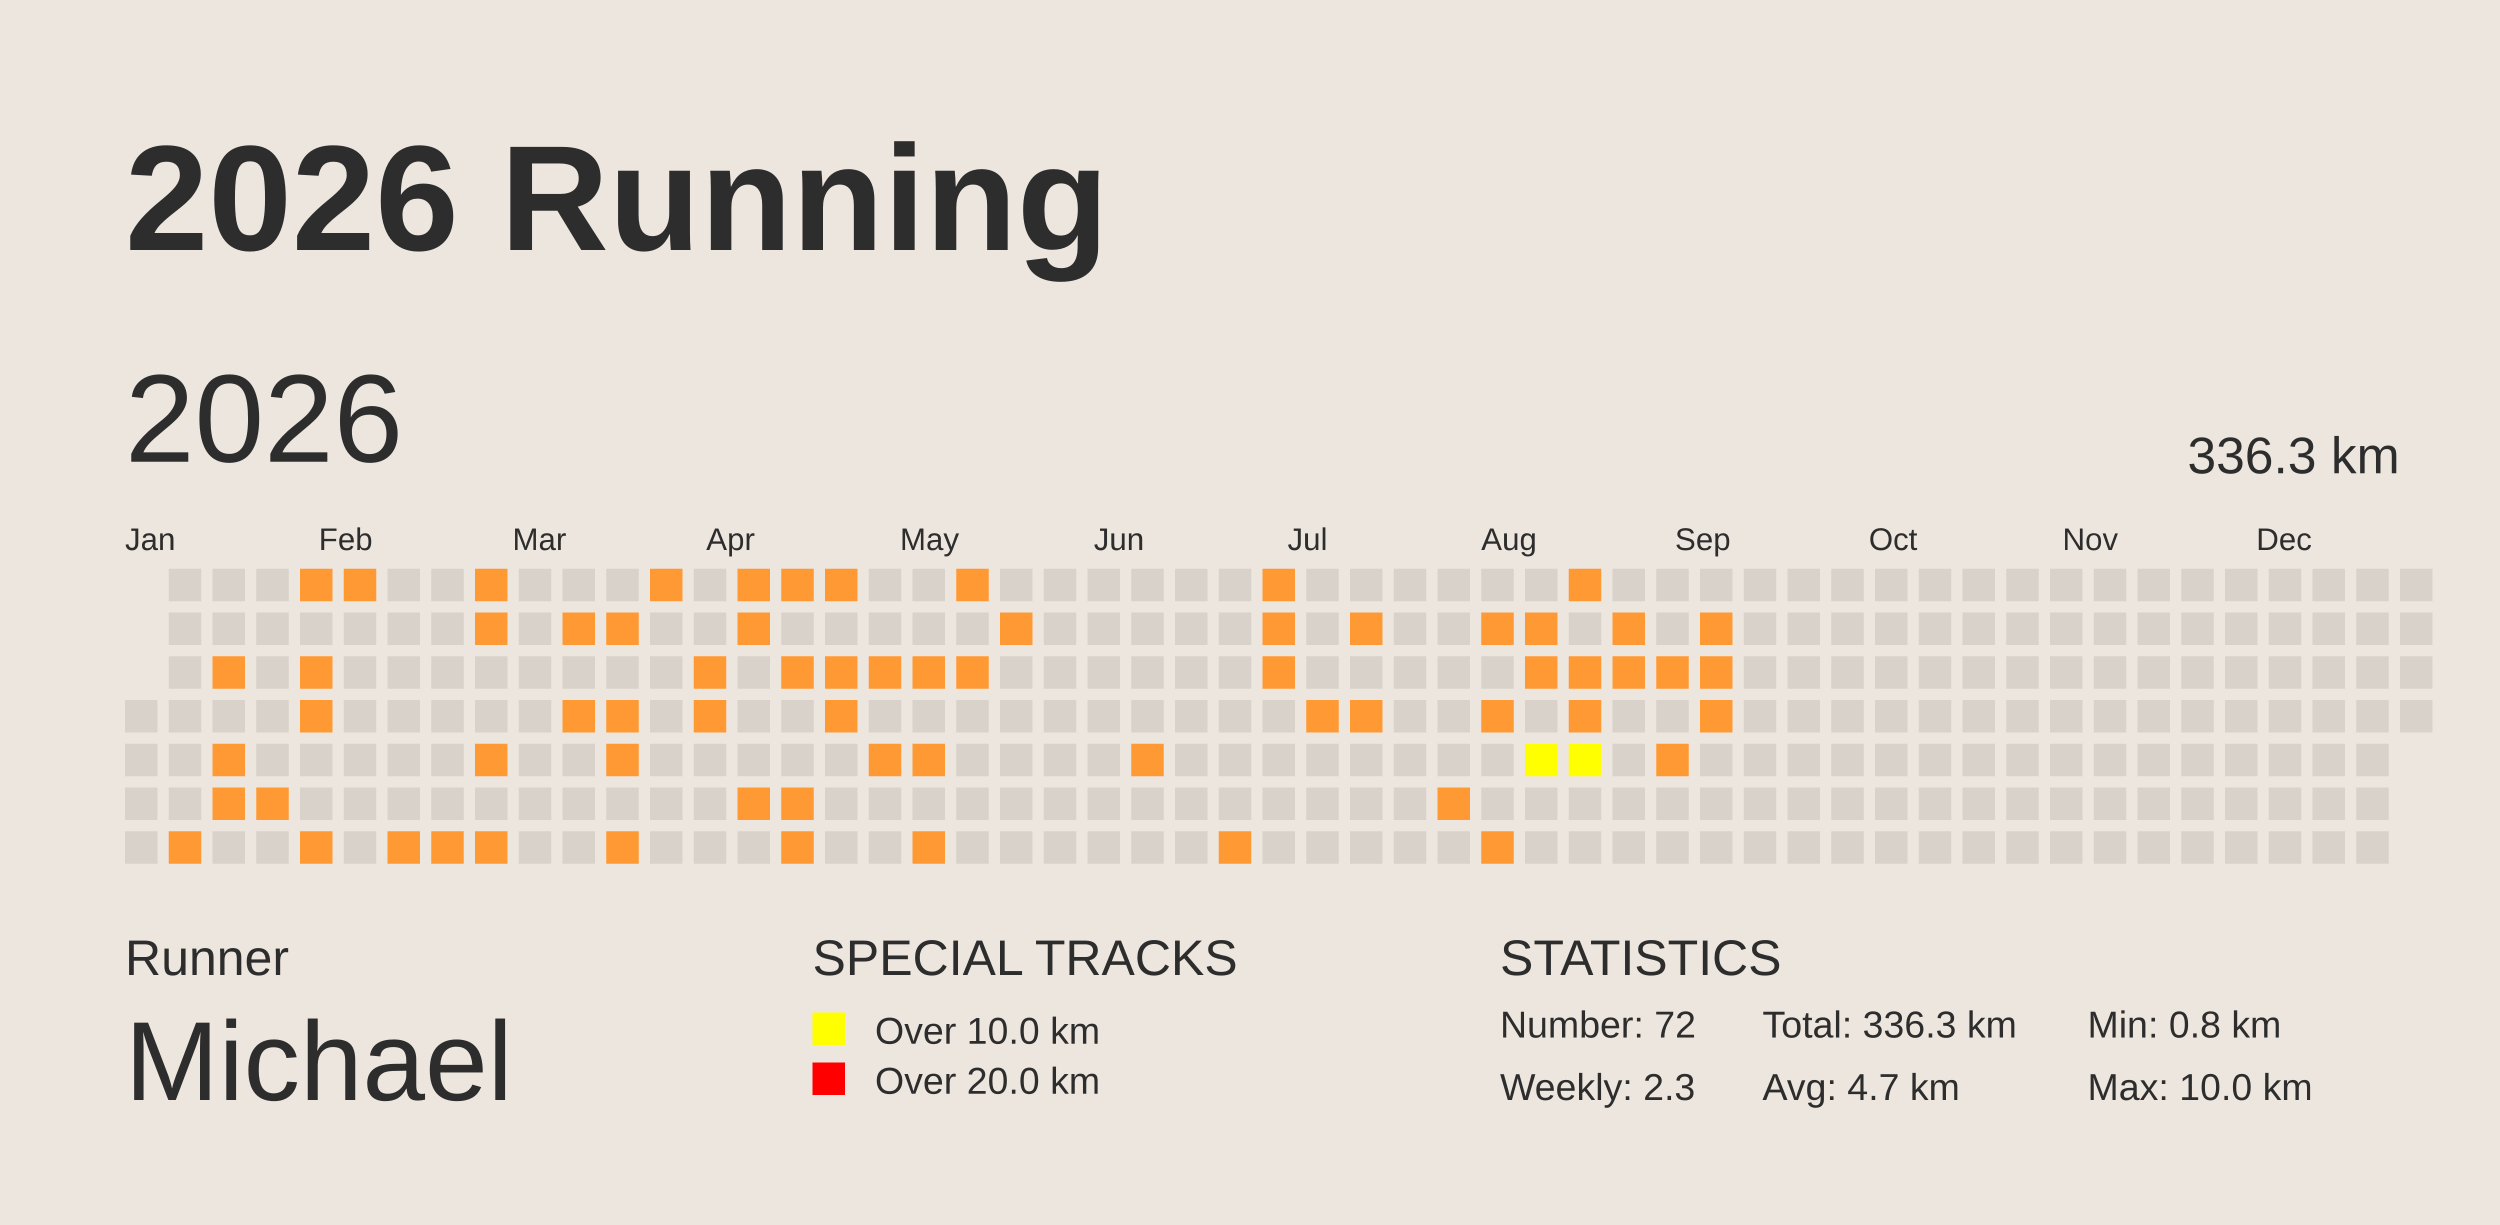
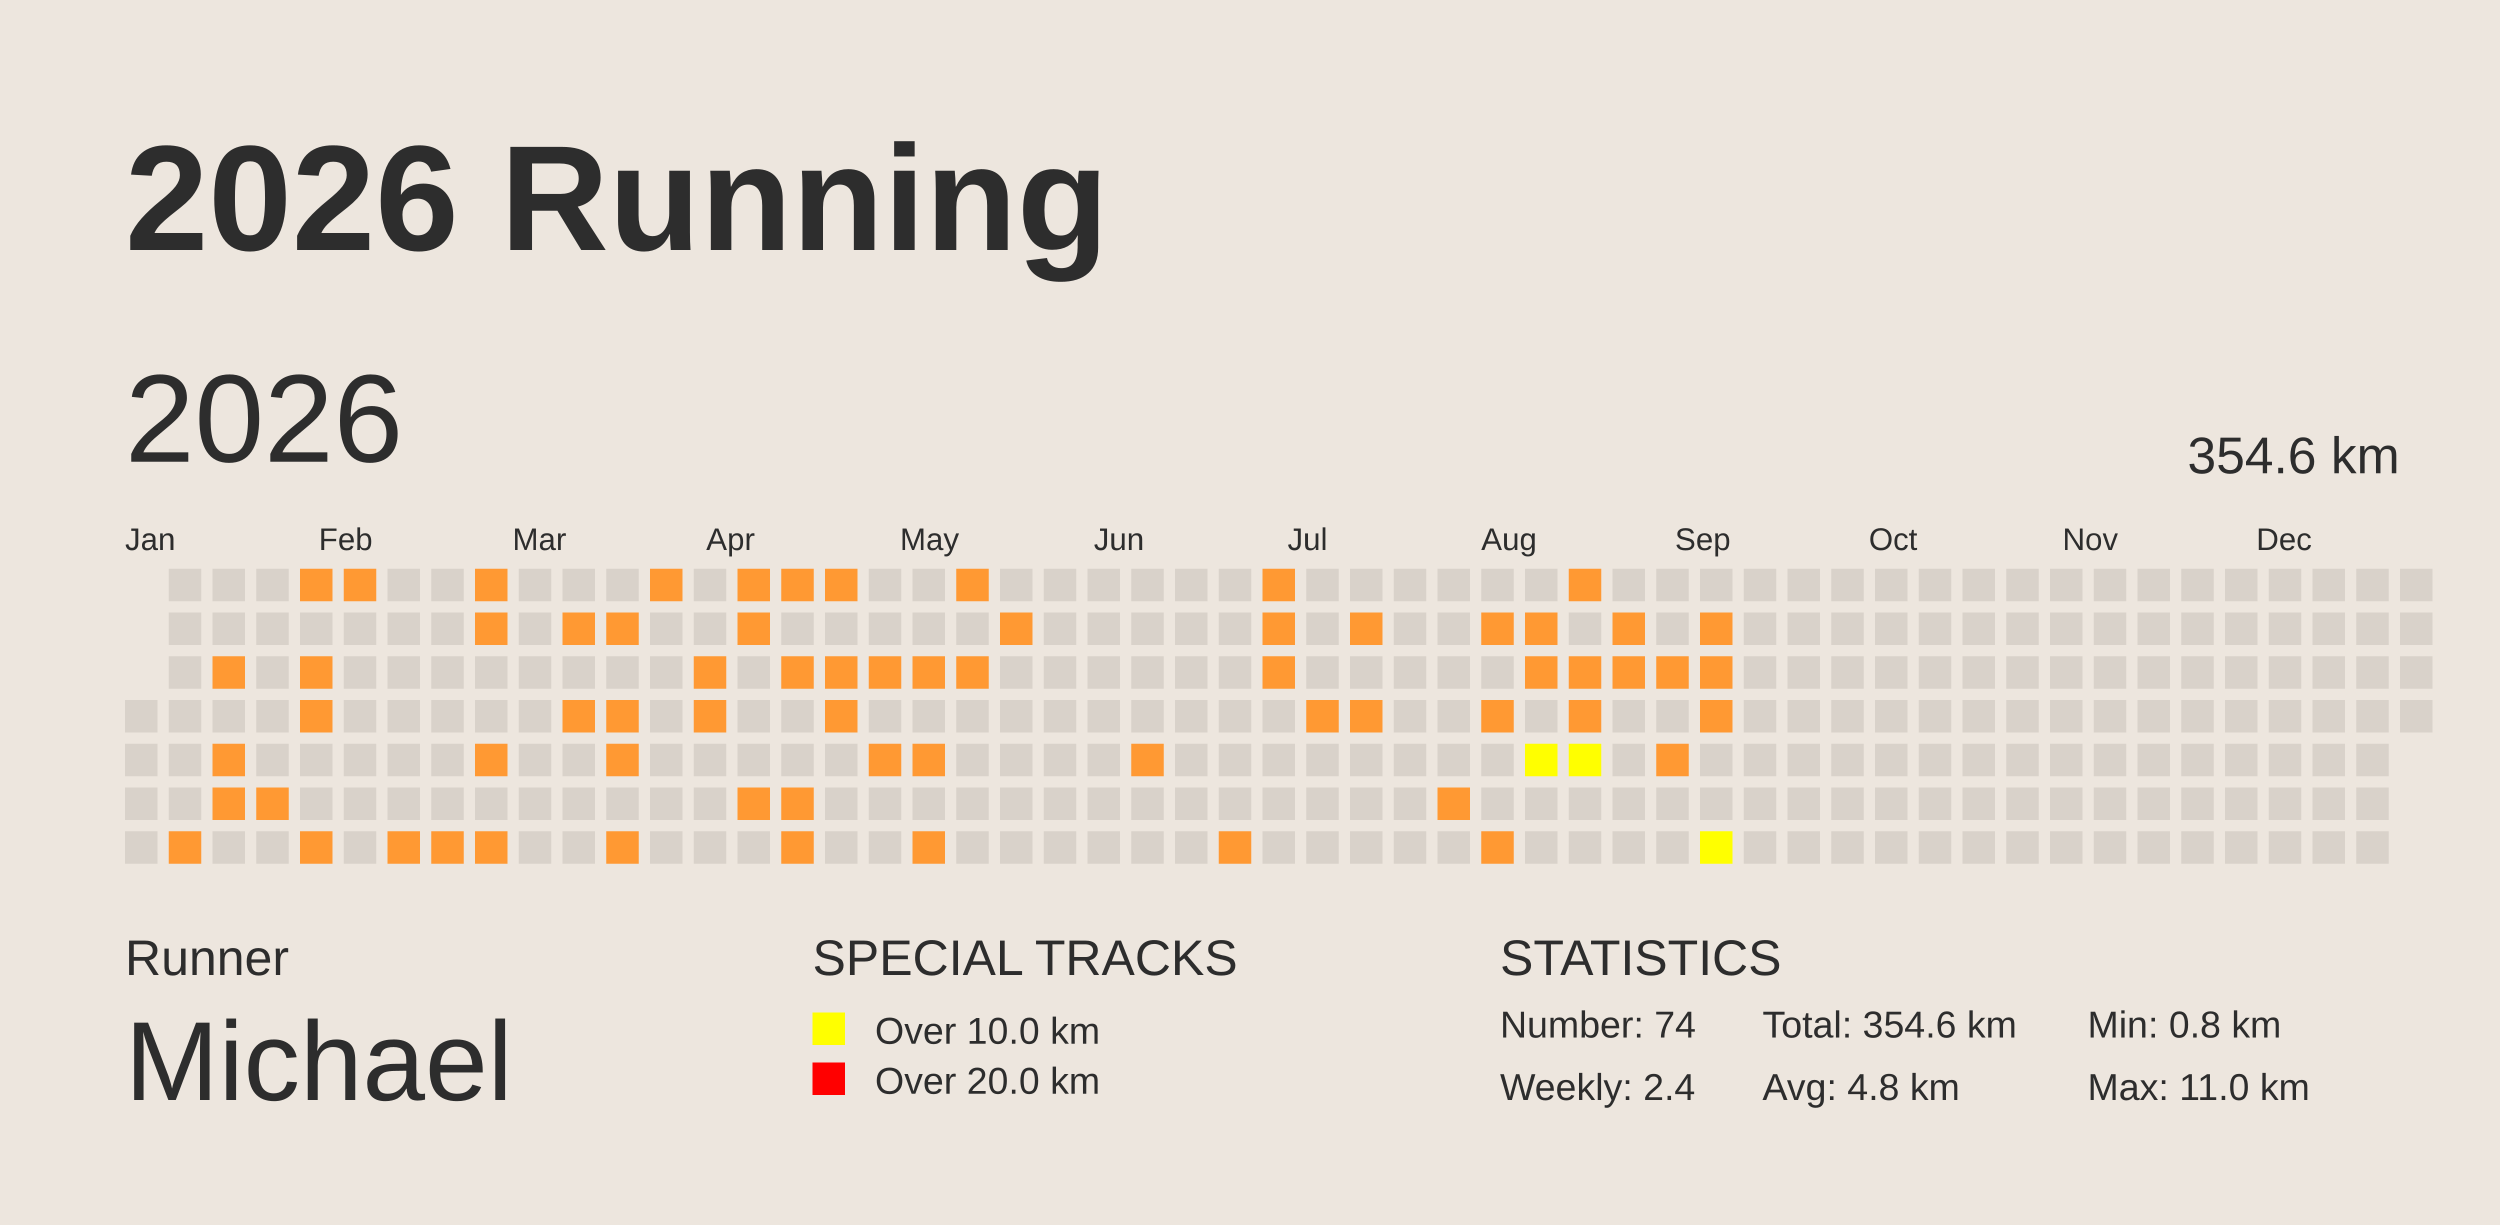
<svg xmlns="http://www.w3.org/2000/svg" baseProfile="full" height="98mm" version="1.1" viewBox="0,0,200,98" width="200mm">
  <defs />
  <rect fill="#EDE6DE" height="98" width="200" x="0" y="0" />
  <text fill="#2D2D2D" style="font-size:12px; font-family:Arial; font-weight:bold;" x="10" y="20">2026 Running</text>
  <text fill="#2D2D2D" style="font-size:4px; font-family:Arial" x="10" y="78">Runner</text>
  <text fill="#2D2D2D" style="font-size:9px; font-family:Arial" x="10" y="88">Michael</text>
  <text fill="#2D2D2D" style="font-size:4px; font-family:Arial" x="65" y="78">SPECIAL TRACKS</text>
  <rect fill="yellow" height="2.6" width="2.6" x="65" y="81" />
  <text fill="#2D2D2D" style="font-size:3px; font-family:Arial" x="70" y="83.5">Over 10.0 km</text>
  <rect fill="red" height="2.6" width="2.6" x="65" y="85" />
  <text fill="#2D2D2D" style="font-size:3px; font-family:Arial" x="70" y="87.5">Over 20.0 km</text>
  <text fill="#2D2D2D" style="font-size:4px; font-family:Arial" x="120" y="78">STATISTICS</text>
-   <text fill="#2D2D2D" style="font-size:3px; font-family:Arial" x="120" y="83">Number: 72</text>
-   <text fill="#2D2D2D" style="font-size:3px; font-family:Arial" x="120" y="88">Weekly: 2.3</text>
-   <text fill="#2D2D2D" style="font-size:3px; font-family:Arial" x="141" y="83">Total: 336.3 km</text>
-   <text fill="#2D2D2D" style="font-size:3px; font-family:Arial" x="141" y="88">Avg: 4.7 km</text>
+   <text fill="#2D2D2D" style="font-size:3px; font-family:Arial" x="120" y="83">Number: 74</text>
+   <text fill="#2D2D2D" style="font-size:3px; font-family:Arial" x="120" y="88">Weekly: 2.4</text>
+   <text fill="#2D2D2D" style="font-size:3px; font-family:Arial" x="141" y="83">Total: 354.6 km</text>
+   <text fill="#2D2D2D" style="font-size:3px; font-family:Arial" x="141" y="88">Avg: 4.8 km</text>
  <text fill="#2D2D2D" style="font-size:3px; font-family:Arial" x="167" y="83">Min: 0.8 km</text>
-   <text fill="#2D2D2D" style="font-size:3px; font-family:Arial" x="167" y="88">Max: 10.0 km</text>
+   <text fill="#2D2D2D" style="font-size:3px; font-family:Arial" x="167" y="88">Max: 11.0 km</text>
  <text dominant-baseline="hanging" fill="#2D2D2D" style="font-size:10.0px; font-family:Arial;" x="10" y="30">2026</text>
-   <text dominant-baseline="hanging" fill="#2D2D2D" style="font-size:4.125px; font-family:Arial;" x="175" y="35">336.3 km</text>
+   <text dominant-baseline="hanging" fill="#2D2D2D" style="font-size:4.125px; font-family:Arial;" x="175" y="35">354.6 km</text>
  <text fill="#2D2D2D" style="font-size:2.5px; font-family:Arial" x="10.0" y="44">Jan</text>
  <text fill="#2D2D2D" style="font-size:2.5px; font-family:Arial" x="25.5" y="44">Feb</text>
  <text fill="#2D2D2D" style="font-size:2.5px; font-family:Arial" x="41.0" y="44">Mar</text>
  <text fill="#2D2D2D" style="font-size:2.5px; font-family:Arial" x="56.5" y="44">Apr</text>
  <text fill="#2D2D2D" style="font-size:2.5px; font-family:Arial" x="72.0" y="44">May</text>
  <text fill="#2D2D2D" style="font-size:2.5px; font-family:Arial" x="87.5" y="44">Jun</text>
  <text fill="#2D2D2D" style="font-size:2.5px; font-family:Arial" x="103.0" y="44">Jul</text>
  <text fill="#2D2D2D" style="font-size:2.5px; font-family:Arial" x="118.5" y="44">Aug</text>
  <text fill="#2D2D2D" style="font-size:2.5px; font-family:Arial" x="134.0" y="44">Sep</text>
  <text fill="#2D2D2D" style="font-size:2.5px; font-family:Arial" x="149.5" y="44">Oct</text>
  <text fill="#2D2D2D" style="font-size:2.5px; font-family:Arial" x="165.0" y="44">Nov</text>
  <text fill="#2D2D2D" style="font-size:2.5px; font-family:Arial" x="180.5" y="44">Dec</text>
  <rect fill="#D9D2CA" height="2.6" width="2.6" x="10.0" y="56.0" />
  <rect fill="#D9D2CA" height="2.6" width="2.6" x="10.0" y="59.5" />
  <rect fill="#D9D2CA" height="2.6" width="2.6" x="10.0" y="63.0" />
  <rect fill="#D9D2CA" height="2.6" width="2.6" x="10.0" y="66.5" />
  <rect fill="#D9D2CA" height="2.6" width="2.6" x="13.5" y="45.5" />
  <rect fill="#D9D2CA" height="2.6" width="2.6" x="13.5" y="49.0" />
  <rect fill="#D9D2CA" height="2.6" width="2.6" x="13.5" y="52.5" />
  <rect fill="#D9D2CA" height="2.6" width="2.6" x="13.5" y="56.0" />
  <rect fill="#D9D2CA" height="2.6" width="2.6" x="13.5" y="59.5" />
  <rect fill="#D9D2CA" height="2.6" width="2.6" x="13.5" y="63.0" />
  <rect fill="#FF9933" height="2.6" width="2.6" x="13.5" y="66.5" />
  <rect fill="#D9D2CA" height="2.6" width="2.6" x="17.0" y="45.5" />
  <rect fill="#D9D2CA" height="2.6" width="2.6" x="17.0" y="49.0" />
  <rect fill="#FF9933" height="2.6" width="2.6" x="17.0" y="52.5" />
  <rect fill="#D9D2CA" height="2.6" width="2.6" x="17.0" y="56.0" />
  <rect fill="#FF9933" height="2.6" width="2.6" x="17.0" y="59.5" />
  <rect fill="#FF9933" height="2.6" width="2.6" x="17.0" y="63.0" />
  <rect fill="#D9D2CA" height="2.6" width="2.6" x="17.0" y="66.5" />
  <rect fill="#D9D2CA" height="2.6" width="2.6" x="20.5" y="45.5" />
  <rect fill="#D9D2CA" height="2.6" width="2.6" x="20.5" y="49.0" />
  <rect fill="#D9D2CA" height="2.6" width="2.6" x="20.5" y="52.5" />
  <rect fill="#D9D2CA" height="2.6" width="2.6" x="20.5" y="56.0" />
  <rect fill="#D9D2CA" height="2.6" width="2.6" x="20.5" y="59.5" />
  <rect fill="#FF9933" height="2.6" width="2.6" x="20.5" y="63.0" />
  <rect fill="#D9D2CA" height="2.6" width="2.6" x="20.5" y="66.5" />
  <rect fill="#FF9933" height="2.6" width="2.6" x="24.0" y="45.5" />
  <rect fill="#D9D2CA" height="2.6" width="2.6" x="24.0" y="49.0" />
  <rect fill="#FF9933" height="2.6" width="2.6" x="24.0" y="52.5" />
  <rect fill="#FF9933" height="2.6" width="2.6" x="24.0" y="56.0" />
  <rect fill="#D9D2CA" height="2.6" width="2.6" x="24.0" y="59.5" />
  <rect fill="#D9D2CA" height="2.6" width="2.6" x="24.0" y="63.0" />
  <rect fill="#FF9933" height="2.6" width="2.6" x="24.0" y="66.5" />
  <rect fill="#FF9933" height="2.6" width="2.6" x="27.5" y="45.5" />
  <rect fill="#D9D2CA" height="2.6" width="2.6" x="27.5" y="49.0" />
  <rect fill="#D9D2CA" height="2.6" width="2.6" x="27.5" y="52.5" />
  <rect fill="#D9D2CA" height="2.6" width="2.6" x="27.5" y="56.0" />
  <rect fill="#D9D2CA" height="2.6" width="2.6" x="27.5" y="59.5" />
  <rect fill="#D9D2CA" height="2.6" width="2.6" x="27.5" y="63.0" />
  <rect fill="#D9D2CA" height="2.6" width="2.6" x="27.5" y="66.5" />
  <rect fill="#D9D2CA" height="2.6" width="2.6" x="31.0" y="45.5" />
  <rect fill="#D9D2CA" height="2.6" width="2.6" x="31.0" y="49.0" />
  <rect fill="#D9D2CA" height="2.6" width="2.6" x="31.0" y="52.5" />
  <rect fill="#D9D2CA" height="2.6" width="2.6" x="31.0" y="56.0" />
  <rect fill="#D9D2CA" height="2.6" width="2.6" x="31.0" y="59.5" />
  <rect fill="#D9D2CA" height="2.6" width="2.6" x="31.0" y="63.0" />
  <rect fill="#FF9933" height="2.6" width="2.6" x="31.0" y="66.5" />
  <rect fill="#D9D2CA" height="2.6" width="2.6" x="34.5" y="45.5" />
  <rect fill="#D9D2CA" height="2.6" width="2.6" x="34.5" y="49.0" />
  <rect fill="#D9D2CA" height="2.6" width="2.6" x="34.5" y="52.5" />
  <rect fill="#D9D2CA" height="2.6" width="2.6" x="34.5" y="56.0" />
  <rect fill="#D9D2CA" height="2.6" width="2.6" x="34.5" y="59.5" />
  <rect fill="#D9D2CA" height="2.6" width="2.6" x="34.5" y="63.0" />
  <rect fill="#FF9933" height="2.6" width="2.6" x="34.5" y="66.5" />
  <rect fill="#FF9933" height="2.6" width="2.6" x="38.0" y="45.5" />
  <rect fill="#FF9933" height="2.6" width="2.6" x="38.0" y="49.0" />
  <rect fill="#D9D2CA" height="2.6" width="2.6" x="38.0" y="52.5" />
  <rect fill="#D9D2CA" height="2.6" width="2.6" x="38.0" y="56.0" />
  <rect fill="#FF9933" height="2.6" width="2.6" x="38.0" y="59.5" />
  <rect fill="#D9D2CA" height="2.6" width="2.6" x="38.0" y="63.0" />
  <rect fill="#FF9933" height="2.6" width="2.6" x="38.0" y="66.5" />
  <rect fill="#D9D2CA" height="2.6" width="2.6" x="41.5" y="45.5" />
  <rect fill="#D9D2CA" height="2.6" width="2.6" x="41.5" y="49.0" />
  <rect fill="#D9D2CA" height="2.6" width="2.6" x="41.5" y="52.5" />
  <rect fill="#D9D2CA" height="2.6" width="2.6" x="41.5" y="56.0" />
  <rect fill="#D9D2CA" height="2.6" width="2.6" x="41.5" y="59.5" />
  <rect fill="#D9D2CA" height="2.6" width="2.6" x="41.5" y="63.0" />
  <rect fill="#D9D2CA" height="2.6" width="2.6" x="41.5" y="66.5" />
  <rect fill="#D9D2CA" height="2.6" width="2.6" x="45.0" y="45.5" />
  <rect fill="#FF9933" height="2.6" width="2.6" x="45.0" y="49.0" />
  <rect fill="#D9D2CA" height="2.6" width="2.6" x="45.0" y="52.5" />
  <rect fill="#FF9933" height="2.6" width="2.6" x="45.0" y="56.0" />
  <rect fill="#D9D2CA" height="2.6" width="2.6" x="45.0" y="59.5" />
  <rect fill="#D9D2CA" height="2.6" width="2.6" x="45.0" y="63.0" />
  <rect fill="#D9D2CA" height="2.6" width="2.6" x="45.0" y="66.5" />
  <rect fill="#D9D2CA" height="2.6" width="2.6" x="48.5" y="45.5" />
  <rect fill="#FF9933" height="2.6" width="2.6" x="48.5" y="49.0" />
  <rect fill="#D9D2CA" height="2.6" width="2.6" x="48.5" y="52.5" />
  <rect fill="#FF9933" height="2.6" width="2.6" x="48.5" y="56.0" />
  <rect fill="#FF9933" height="2.6" width="2.6" x="48.5" y="59.5" />
  <rect fill="#D9D2CA" height="2.6" width="2.6" x="48.5" y="63.0" />
  <rect fill="#FF9933" height="2.6" width="2.6" x="48.5" y="66.5" />
  <rect fill="#FF9933" height="2.6" width="2.6" x="52.0" y="45.5" />
  <rect fill="#D9D2CA" height="2.6" width="2.6" x="52.0" y="49.0" />
  <rect fill="#D9D2CA" height="2.6" width="2.6" x="52.0" y="52.5" />
  <rect fill="#D9D2CA" height="2.6" width="2.6" x="52.0" y="56.0" />
  <rect fill="#D9D2CA" height="2.6" width="2.6" x="52.0" y="59.5" />
  <rect fill="#D9D2CA" height="2.6" width="2.6" x="52.0" y="63.0" />
  <rect fill="#D9D2CA" height="2.6" width="2.6" x="52.0" y="66.5" />
  <rect fill="#D9D2CA" height="2.6" width="2.6" x="55.5" y="45.5" />
  <rect fill="#D9D2CA" height="2.6" width="2.6" x="55.5" y="49.0" />
  <rect fill="#FF9933" height="2.6" width="2.6" x="55.5" y="52.5" />
  <rect fill="#FF9933" height="2.6" width="2.6" x="55.5" y="56.0" />
  <rect fill="#D9D2CA" height="2.6" width="2.6" x="55.5" y="59.5" />
  <rect fill="#D9D2CA" height="2.6" width="2.6" x="55.5" y="63.0" />
  <rect fill="#D9D2CA" height="2.6" width="2.6" x="55.5" y="66.5" />
  <rect fill="#FF9933" height="2.6" width="2.6" x="59.0" y="45.5" />
  <rect fill="#FF9933" height="2.6" width="2.6" x="59.0" y="49.0" />
  <rect fill="#D9D2CA" height="2.6" width="2.6" x="59.0" y="52.5" />
  <rect fill="#D9D2CA" height="2.6" width="2.6" x="59.0" y="56.0" />
  <rect fill="#D9D2CA" height="2.6" width="2.6" x="59.0" y="59.5" />
  <rect fill="#FF9933" height="2.6" width="2.6" x="59.0" y="63.0" />
  <rect fill="#D9D2CA" height="2.6" width="2.6" x="59.0" y="66.5" />
  <rect fill="#FF9933" height="2.6" width="2.6" x="62.5" y="45.5" />
  <rect fill="#D9D2CA" height="2.6" width="2.6" x="62.5" y="49.0" />
  <rect fill="#FF9933" height="2.6" width="2.6" x="62.5" y="52.5" />
  <rect fill="#D9D2CA" height="2.6" width="2.6" x="62.5" y="56.0" />
  <rect fill="#D9D2CA" height="2.6" width="2.6" x="62.5" y="59.5" />
  <rect fill="#FF9933" height="2.6" width="2.6" x="62.5" y="63.0" />
  <rect fill="#FF9933" height="2.6" width="2.6" x="62.5" y="66.5" />
  <rect fill="#FF9933" height="2.6" width="2.6" x="66.0" y="45.5" />
  <rect fill="#D9D2CA" height="2.6" width="2.6" x="66.0" y="49.0" />
  <rect fill="#FF9933" height="2.6" width="2.6" x="66.0" y="52.5" />
  <rect fill="#FF9933" height="2.6" width="2.6" x="66.0" y="56.0" />
  <rect fill="#D9D2CA" height="2.6" width="2.6" x="66.0" y="59.5" />
  <rect fill="#D9D2CA" height="2.6" width="2.6" x="66.0" y="63.0" />
  <rect fill="#D9D2CA" height="2.6" width="2.6" x="66.0" y="66.5" />
  <rect fill="#D9D2CA" height="2.6" width="2.6" x="69.5" y="45.5" />
  <rect fill="#D9D2CA" height="2.6" width="2.6" x="69.5" y="49.0" />
  <rect fill="#FF9933" height="2.6" width="2.6" x="69.5" y="52.5" />
  <rect fill="#D9D2CA" height="2.6" width="2.6" x="69.5" y="56.0" />
  <rect fill="#FF9933" height="2.6" width="2.6" x="69.5" y="59.5" />
  <rect fill="#D9D2CA" height="2.6" width="2.6" x="69.5" y="63.0" />
  <rect fill="#D9D2CA" height="2.6" width="2.6" x="69.5" y="66.5" />
  <rect fill="#D9D2CA" height="2.6" width="2.6" x="73.0" y="45.5" />
  <rect fill="#D9D2CA" height="2.6" width="2.6" x="73.0" y="49.0" />
  <rect fill="#FF9933" height="2.6" width="2.6" x="73.0" y="52.5" />
  <rect fill="#D9D2CA" height="2.6" width="2.6" x="73.0" y="56.0" />
  <rect fill="#FF9933" height="2.6" width="2.6" x="73.0" y="59.5" />
  <rect fill="#D9D2CA" height="2.6" width="2.6" x="73.0" y="63.0" />
  <rect fill="#FF9933" height="2.6" width="2.6" x="73.0" y="66.5" />
  <rect fill="#FF9933" height="2.6" width="2.6" x="76.5" y="45.5" />
  <rect fill="#D9D2CA" height="2.6" width="2.6" x="76.5" y="49.0" />
  <rect fill="#FF9933" height="2.6" width="2.6" x="76.5" y="52.5" />
  <rect fill="#D9D2CA" height="2.6" width="2.6" x="76.5" y="56.0" />
  <rect fill="#D9D2CA" height="2.6" width="2.6" x="76.5" y="59.5" />
  <rect fill="#D9D2CA" height="2.6" width="2.6" x="76.5" y="63.0" />
  <rect fill="#D9D2CA" height="2.6" width="2.6" x="76.5" y="66.5" />
  <rect fill="#D9D2CA" height="2.6" width="2.6" x="80.0" y="45.5" />
  <rect fill="#FF9933" height="2.6" width="2.6" x="80.0" y="49.0" />
  <rect fill="#D9D2CA" height="2.6" width="2.6" x="80.0" y="52.5" />
  <rect fill="#D9D2CA" height="2.6" width="2.6" x="80.0" y="56.0" />
  <rect fill="#D9D2CA" height="2.6" width="2.6" x="80.0" y="59.5" />
  <rect fill="#D9D2CA" height="2.6" width="2.6" x="80.0" y="63.0" />
  <rect fill="#D9D2CA" height="2.6" width="2.6" x="80.0" y="66.5" />
  <rect fill="#D9D2CA" height="2.6" width="2.6" x="83.5" y="45.5" />
  <rect fill="#D9D2CA" height="2.6" width="2.6" x="83.5" y="49.0" />
  <rect fill="#D9D2CA" height="2.6" width="2.6" x="83.5" y="52.5" />
  <rect fill="#D9D2CA" height="2.6" width="2.6" x="83.5" y="56.0" />
  <rect fill="#D9D2CA" height="2.6" width="2.6" x="83.5" y="59.5" />
  <rect fill="#D9D2CA" height="2.6" width="2.6" x="83.5" y="63.0" />
  <rect fill="#D9D2CA" height="2.6" width="2.6" x="83.5" y="66.5" />
  <rect fill="#D9D2CA" height="2.6" width="2.6" x="87.0" y="45.5" />
  <rect fill="#D9D2CA" height="2.6" width="2.6" x="87.0" y="49.0" />
  <rect fill="#D9D2CA" height="2.6" width="2.6" x="87.0" y="52.5" />
  <rect fill="#D9D2CA" height="2.6" width="2.6" x="87.0" y="56.0" />
  <rect fill="#D9D2CA" height="2.6" width="2.6" x="87.0" y="59.5" />
  <rect fill="#D9D2CA" height="2.6" width="2.6" x="87.0" y="63.0" />
  <rect fill="#D9D2CA" height="2.6" width="2.6" x="87.0" y="66.5" />
  <rect fill="#D9D2CA" height="2.6" width="2.6" x="90.5" y="45.5" />
  <rect fill="#D9D2CA" height="2.6" width="2.6" x="90.5" y="49.0" />
  <rect fill="#D9D2CA" height="2.6" width="2.6" x="90.5" y="52.5" />
  <rect fill="#D9D2CA" height="2.6" width="2.6" x="90.5" y="56.0" />
  <rect fill="#FF9933" height="2.6" width="2.6" x="90.5" y="59.5" />
  <rect fill="#D9D2CA" height="2.6" width="2.6" x="90.5" y="63.0" />
  <rect fill="#D9D2CA" height="2.6" width="2.6" x="90.5" y="66.5" />
  <rect fill="#D9D2CA" height="2.6" width="2.6" x="94.0" y="45.5" />
  <rect fill="#D9D2CA" height="2.6" width="2.6" x="94.0" y="49.0" />
  <rect fill="#D9D2CA" height="2.6" width="2.6" x="94.0" y="52.5" />
  <rect fill="#D9D2CA" height="2.6" width="2.6" x="94.0" y="56.0" />
  <rect fill="#D9D2CA" height="2.6" width="2.6" x="94.0" y="59.5" />
  <rect fill="#D9D2CA" height="2.6" width="2.6" x="94.0" y="63.0" />
  <rect fill="#D9D2CA" height="2.6" width="2.6" x="94.0" y="66.5" />
  <rect fill="#D9D2CA" height="2.6" width="2.6" x="97.5" y="45.5" />
  <rect fill="#D9D2CA" height="2.6" width="2.6" x="97.5" y="49.0" />
  <rect fill="#D9D2CA" height="2.6" width="2.6" x="97.5" y="52.5" />
  <rect fill="#D9D2CA" height="2.6" width="2.6" x="97.5" y="56.0" />
  <rect fill="#D9D2CA" height="2.6" width="2.6" x="97.5" y="59.5" />
  <rect fill="#D9D2CA" height="2.6" width="2.6" x="97.5" y="63.0" />
  <rect fill="#FF9933" height="2.6" width="2.6" x="97.5" y="66.5" />
  <rect fill="#FF9933" height="2.6" width="2.6" x="101.0" y="45.5" />
  <rect fill="#FF9933" height="2.6" width="2.6" x="101.0" y="49.0" />
  <rect fill="#FF9933" height="2.6" width="2.6" x="101.0" y="52.5" />
  <rect fill="#D9D2CA" height="2.6" width="2.6" x="101.0" y="56.0" />
  <rect fill="#D9D2CA" height="2.6" width="2.6" x="101.0" y="59.5" />
  <rect fill="#D9D2CA" height="2.6" width="2.6" x="101.0" y="63.0" />
  <rect fill="#D9D2CA" height="2.6" width="2.6" x="101.0" y="66.5" />
  <rect fill="#D9D2CA" height="2.6" width="2.6" x="104.5" y="45.5" />
  <rect fill="#D9D2CA" height="2.6" width="2.6" x="104.5" y="49.0" />
  <rect fill="#D9D2CA" height="2.6" width="2.6" x="104.5" y="52.5" />
  <rect fill="#FF9933" height="2.6" width="2.6" x="104.5" y="56.0" />
  <rect fill="#D9D2CA" height="2.6" width="2.6" x="104.5" y="59.5" />
  <rect fill="#D9D2CA" height="2.6" width="2.6" x="104.5" y="63.0" />
  <rect fill="#D9D2CA" height="2.6" width="2.6" x="104.5" y="66.5" />
  <rect fill="#D9D2CA" height="2.6" width="2.6" x="108.0" y="45.5" />
  <rect fill="#FF9933" height="2.6" width="2.6" x="108.0" y="49.0" />
  <rect fill="#D9D2CA" height="2.6" width="2.6" x="108.0" y="52.5" />
  <rect fill="#FF9933" height="2.6" width="2.6" x="108.0" y="56.0" />
  <rect fill="#D9D2CA" height="2.6" width="2.6" x="108.0" y="59.5" />
  <rect fill="#D9D2CA" height="2.6" width="2.6" x="108.0" y="63.0" />
  <rect fill="#D9D2CA" height="2.6" width="2.6" x="108.0" y="66.5" />
  <rect fill="#D9D2CA" height="2.6" width="2.6" x="111.5" y="45.5" />
  <rect fill="#D9D2CA" height="2.6" width="2.6" x="111.5" y="49.0" />
  <rect fill="#D9D2CA" height="2.6" width="2.6" x="111.5" y="52.5" />
  <rect fill="#D9D2CA" height="2.6" width="2.6" x="111.5" y="56.0" />
  <rect fill="#D9D2CA" height="2.6" width="2.6" x="111.5" y="59.5" />
  <rect fill="#D9D2CA" height="2.6" width="2.6" x="111.5" y="63.0" />
  <rect fill="#D9D2CA" height="2.6" width="2.6" x="111.5" y="66.5" />
  <rect fill="#D9D2CA" height="2.6" width="2.6" x="115.0" y="45.5" />
  <rect fill="#D9D2CA" height="2.6" width="2.6" x="115.0" y="49.0" />
  <rect fill="#D9D2CA" height="2.6" width="2.6" x="115.0" y="52.5" />
  <rect fill="#D9D2CA" height="2.6" width="2.6" x="115.0" y="56.0" />
  <rect fill="#D9D2CA" height="2.6" width="2.6" x="115.0" y="59.5" />
  <rect fill="#FF9933" height="2.6" width="2.6" x="115.0" y="63.0" />
  <rect fill="#D9D2CA" height="2.6" width="2.6" x="115.0" y="66.5" />
  <rect fill="#D9D2CA" height="2.6" width="2.6" x="118.5" y="45.5" />
  <rect fill="#FF9933" height="2.6" width="2.6" x="118.5" y="49.0" />
  <rect fill="#D9D2CA" height="2.6" width="2.6" x="118.5" y="52.5" />
  <rect fill="#FF9933" height="2.6" width="2.6" x="118.5" y="56.0" />
  <rect fill="#D9D2CA" height="2.6" width="2.6" x="118.5" y="59.5" />
  <rect fill="#D9D2CA" height="2.6" width="2.6" x="118.5" y="63.0" />
  <rect fill="#FF9933" height="2.6" width="2.6" x="118.5" y="66.5" />
  <rect fill="#D9D2CA" height="2.6" width="2.6" x="122.0" y="45.5" />
  <rect fill="#FF9933" height="2.6" width="2.6" x="122.0" y="49.0" />
  <rect fill="#FF9933" height="2.6" width="2.6" x="122.0" y="52.5" />
  <rect fill="#D9D2CA" height="2.6" width="2.6" x="122.0" y="56.0" />
  <rect fill="yellow" height="2.6" width="2.6" x="122.0" y="59.5" />
  <rect fill="#D9D2CA" height="2.6" width="2.6" x="122.0" y="63.0" />
  <rect fill="#D9D2CA" height="2.6" width="2.6" x="122.0" y="66.5" />
  <rect fill="#FF9933" height="2.6" width="2.6" x="125.5" y="45.5" />
  <rect fill="#D9D2CA" height="2.6" width="2.6" x="125.5" y="49.0" />
  <rect fill="#FF9933" height="2.6" width="2.6" x="125.5" y="52.5" />
  <rect fill="#FF9933" height="2.6" width="2.6" x="125.5" y="56.0" />
  <rect fill="yellow" height="2.6" width="2.6" x="125.5" y="59.5" />
  <rect fill="#D9D2CA" height="2.6" width="2.6" x="125.5" y="63.0" />
  <rect fill="#D9D2CA" height="2.6" width="2.6" x="125.5" y="66.5" />
  <rect fill="#D9D2CA" height="2.6" width="2.6" x="129.0" y="45.5" />
  <rect fill="#FF9933" height="2.6" width="2.6" x="129.0" y="49.0" />
  <rect fill="#FF9933" height="2.6" width="2.6" x="129.0" y="52.5" />
  <rect fill="#D9D2CA" height="2.6" width="2.6" x="129.0" y="56.0" />
  <rect fill="#D9D2CA" height="2.6" width="2.6" x="129.0" y="59.5" />
  <rect fill="#D9D2CA" height="2.6" width="2.6" x="129.0" y="63.0" />
  <rect fill="#D9D2CA" height="2.6" width="2.6" x="129.0" y="66.5" />
  <rect fill="#D9D2CA" height="2.6" width="2.6" x="132.5" y="45.5" />
  <rect fill="#D9D2CA" height="2.6" width="2.6" x="132.5" y="49.0" />
  <rect fill="#FF9933" height="2.6" width="2.6" x="132.5" y="52.5" />
  <rect fill="#D9D2CA" height="2.6" width="2.6" x="132.5" y="56.0" />
  <rect fill="#FF9933" height="2.6" width="2.6" x="132.5" y="59.5" />
  <rect fill="#D9D2CA" height="2.6" width="2.6" x="132.5" y="63.0" />
  <rect fill="#D9D2CA" height="2.6" width="2.6" x="132.5" y="66.5" />
  <rect fill="#D9D2CA" height="2.6" width="2.6" x="136.0" y="45.5" />
  <rect fill="#FF9933" height="2.6" width="2.6" x="136.0" y="49.0" />
  <rect fill="#FF9933" height="2.6" width="2.6" x="136.0" y="52.5" />
  <rect fill="#FF9933" height="2.6" width="2.6" x="136.0" y="56.0" />
  <rect fill="#D9D2CA" height="2.6" width="2.6" x="136.0" y="59.5" />
  <rect fill="#D9D2CA" height="2.6" width="2.6" x="136.0" y="63.0" />
-   <rect fill="#D9D2CA" height="2.6" width="2.6" x="136.0" y="66.5" />
+   <rect fill="yellow" height="2.6" width="2.6" x="136.0" y="66.5" />
  <rect fill="#D9D2CA" height="2.6" width="2.6" x="139.5" y="45.5" />
  <rect fill="#D9D2CA" height="2.6" width="2.6" x="139.5" y="49.0" />
  <rect fill="#D9D2CA" height="2.6" width="2.6" x="139.5" y="52.5" />
  <rect fill="#D9D2CA" height="2.6" width="2.6" x="139.5" y="56.0" />
  <rect fill="#D9D2CA" height="2.6" width="2.6" x="139.5" y="59.5" />
  <rect fill="#D9D2CA" height="2.6" width="2.6" x="139.5" y="63.0" />
  <rect fill="#D9D2CA" height="2.6" width="2.6" x="139.5" y="66.5" />
  <rect fill="#D9D2CA" height="2.6" width="2.6" x="143.0" y="45.5" />
  <rect fill="#D9D2CA" height="2.6" width="2.6" x="143.0" y="49.0" />
  <rect fill="#D9D2CA" height="2.6" width="2.6" x="143.0" y="52.5" />
  <rect fill="#D9D2CA" height="2.6" width="2.6" x="143.0" y="56.0" />
  <rect fill="#D9D2CA" height="2.6" width="2.6" x="143.0" y="59.5" />
  <rect fill="#D9D2CA" height="2.6" width="2.6" x="143.0" y="63.0" />
  <rect fill="#D9D2CA" height="2.6" width="2.6" x="143.0" y="66.5" />
  <rect fill="#D9D2CA" height="2.6" width="2.6" x="146.5" y="45.5" />
  <rect fill="#D9D2CA" height="2.6" width="2.6" x="146.5" y="49.0" />
  <rect fill="#D9D2CA" height="2.6" width="2.6" x="146.5" y="52.5" />
  <rect fill="#D9D2CA" height="2.6" width="2.6" x="146.5" y="56.0" />
  <rect fill="#D9D2CA" height="2.6" width="2.6" x="146.5" y="59.5" />
  <rect fill="#D9D2CA" height="2.6" width="2.6" x="146.5" y="63.0" />
  <rect fill="#D9D2CA" height="2.6" width="2.6" x="146.5" y="66.5" />
  <rect fill="#D9D2CA" height="2.6" width="2.6" x="150.0" y="45.5" />
  <rect fill="#D9D2CA" height="2.6" width="2.6" x="150.0" y="49.0" />
  <rect fill="#D9D2CA" height="2.6" width="2.6" x="150.0" y="52.5" />
  <rect fill="#D9D2CA" height="2.6" width="2.6" x="150.0" y="56.0" />
  <rect fill="#D9D2CA" height="2.6" width="2.6" x="150.0" y="59.5" />
  <rect fill="#D9D2CA" height="2.6" width="2.6" x="150.0" y="63.0" />
  <rect fill="#D9D2CA" height="2.6" width="2.6" x="150.0" y="66.5" />
  <rect fill="#D9D2CA" height="2.6" width="2.6" x="153.5" y="45.5" />
  <rect fill="#D9D2CA" height="2.6" width="2.6" x="153.5" y="49.0" />
  <rect fill="#D9D2CA" height="2.6" width="2.6" x="153.5" y="52.5" />
  <rect fill="#D9D2CA" height="2.6" width="2.6" x="153.5" y="56.0" />
  <rect fill="#D9D2CA" height="2.6" width="2.6" x="153.5" y="59.5" />
  <rect fill="#D9D2CA" height="2.6" width="2.6" x="153.5" y="63.0" />
  <rect fill="#D9D2CA" height="2.6" width="2.6" x="153.5" y="66.5" />
  <rect fill="#D9D2CA" height="2.6" width="2.6" x="157.0" y="45.5" />
  <rect fill="#D9D2CA" height="2.6" width="2.6" x="157.0" y="49.0" />
  <rect fill="#D9D2CA" height="2.6" width="2.6" x="157.0" y="52.5" />
  <rect fill="#D9D2CA" height="2.6" width="2.6" x="157.0" y="56.0" />
  <rect fill="#D9D2CA" height="2.6" width="2.6" x="157.0" y="59.5" />
  <rect fill="#D9D2CA" height="2.6" width="2.6" x="157.0" y="63.0" />
  <rect fill="#D9D2CA" height="2.6" width="2.6" x="157.0" y="66.5" />
  <rect fill="#D9D2CA" height="2.6" width="2.6" x="160.5" y="45.5" />
  <rect fill="#D9D2CA" height="2.6" width="2.6" x="160.5" y="49.0" />
  <rect fill="#D9D2CA" height="2.6" width="2.6" x="160.5" y="52.5" />
  <rect fill="#D9D2CA" height="2.6" width="2.6" x="160.5" y="56.0" />
  <rect fill="#D9D2CA" height="2.6" width="2.6" x="160.5" y="59.5" />
  <rect fill="#D9D2CA" height="2.6" width="2.6" x="160.5" y="63.0" />
  <rect fill="#D9D2CA" height="2.6" width="2.6" x="160.5" y="66.5" />
  <rect fill="#D9D2CA" height="2.6" width="2.6" x="164.0" y="45.5" />
  <rect fill="#D9D2CA" height="2.6" width="2.6" x="164.0" y="49.0" />
  <rect fill="#D9D2CA" height="2.6" width="2.6" x="164.0" y="52.5" />
  <rect fill="#D9D2CA" height="2.6" width="2.6" x="164.0" y="56.0" />
  <rect fill="#D9D2CA" height="2.6" width="2.6" x="164.0" y="59.5" />
  <rect fill="#D9D2CA" height="2.6" width="2.6" x="164.0" y="63.0" />
  <rect fill="#D9D2CA" height="2.6" width="2.6" x="164.0" y="66.5" />
  <rect fill="#D9D2CA" height="2.6" width="2.6" x="167.5" y="45.5" />
  <rect fill="#D9D2CA" height="2.6" width="2.6" x="167.5" y="49.0" />
  <rect fill="#D9D2CA" height="2.6" width="2.6" x="167.5" y="52.5" />
  <rect fill="#D9D2CA" height="2.6" width="2.6" x="167.5" y="56.0" />
  <rect fill="#D9D2CA" height="2.6" width="2.6" x="167.5" y="59.5" />
  <rect fill="#D9D2CA" height="2.6" width="2.6" x="167.5" y="63.0" />
  <rect fill="#D9D2CA" height="2.6" width="2.6" x="167.5" y="66.5" />
  <rect fill="#D9D2CA" height="2.6" width="2.6" x="171.0" y="45.5" />
  <rect fill="#D9D2CA" height="2.6" width="2.6" x="171.0" y="49.0" />
  <rect fill="#D9D2CA" height="2.6" width="2.6" x="171.0" y="52.5" />
  <rect fill="#D9D2CA" height="2.6" width="2.6" x="171.0" y="56.0" />
  <rect fill="#D9D2CA" height="2.6" width="2.6" x="171.0" y="59.5" />
  <rect fill="#D9D2CA" height="2.6" width="2.6" x="171.0" y="63.0" />
  <rect fill="#D9D2CA" height="2.6" width="2.6" x="171.0" y="66.5" />
  <rect fill="#D9D2CA" height="2.6" width="2.6" x="174.5" y="45.5" />
  <rect fill="#D9D2CA" height="2.6" width="2.6" x="174.5" y="49.0" />
  <rect fill="#D9D2CA" height="2.6" width="2.6" x="174.5" y="52.5" />
  <rect fill="#D9D2CA" height="2.6" width="2.6" x="174.5" y="56.0" />
  <rect fill="#D9D2CA" height="2.6" width="2.6" x="174.5" y="59.5" />
  <rect fill="#D9D2CA" height="2.6" width="2.6" x="174.5" y="63.0" />
  <rect fill="#D9D2CA" height="2.6" width="2.6" x="174.5" y="66.5" />
  <rect fill="#D9D2CA" height="2.6" width="2.6" x="178.0" y="45.5" />
  <rect fill="#D9D2CA" height="2.6" width="2.6" x="178.0" y="49.0" />
  <rect fill="#D9D2CA" height="2.6" width="2.6" x="178.0" y="52.5" />
  <rect fill="#D9D2CA" height="2.6" width="2.6" x="178.0" y="56.0" />
  <rect fill="#D9D2CA" height="2.6" width="2.6" x="178.0" y="59.5" />
  <rect fill="#D9D2CA" height="2.6" width="2.6" x="178.0" y="63.0" />
  <rect fill="#D9D2CA" height="2.6" width="2.6" x="178.0" y="66.5" />
  <rect fill="#D9D2CA" height="2.6" width="2.6" x="181.5" y="45.5" />
  <rect fill="#D9D2CA" height="2.6" width="2.6" x="181.5" y="49.0" />
  <rect fill="#D9D2CA" height="2.6" width="2.6" x="181.5" y="52.5" />
  <rect fill="#D9D2CA" height="2.6" width="2.6" x="181.5" y="56.0" />
  <rect fill="#D9D2CA" height="2.6" width="2.6" x="181.5" y="59.5" />
  <rect fill="#D9D2CA" height="2.6" width="2.6" x="181.5" y="63.0" />
  <rect fill="#D9D2CA" height="2.6" width="2.6" x="181.5" y="66.5" />
  <rect fill="#D9D2CA" height="2.6" width="2.6" x="185.0" y="45.5" />
  <rect fill="#D9D2CA" height="2.6" width="2.6" x="185.0" y="49.0" />
  <rect fill="#D9D2CA" height="2.6" width="2.6" x="185.0" y="52.5" />
  <rect fill="#D9D2CA" height="2.6" width="2.6" x="185.0" y="56.0" />
  <rect fill="#D9D2CA" height="2.6" width="2.6" x="185.0" y="59.5" />
  <rect fill="#D9D2CA" height="2.6" width="2.6" x="185.0" y="63.0" />
  <rect fill="#D9D2CA" height="2.6" width="2.6" x="185.0" y="66.5" />
  <rect fill="#D9D2CA" height="2.6" width="2.6" x="188.5" y="45.5" />
  <rect fill="#D9D2CA" height="2.6" width="2.6" x="188.5" y="49.0" />
  <rect fill="#D9D2CA" height="2.6" width="2.6" x="188.5" y="52.5" />
  <rect fill="#D9D2CA" height="2.6" width="2.6" x="188.5" y="56.0" />
  <rect fill="#D9D2CA" height="2.6" width="2.6" x="188.5" y="59.5" />
  <rect fill="#D9D2CA" height="2.6" width="2.6" x="188.5" y="63.0" />
  <rect fill="#D9D2CA" height="2.6" width="2.6" x="188.5" y="66.5" />
  <rect fill="#D9D2CA" height="2.6" width="2.6" x="192.0" y="45.5" />
  <rect fill="#D9D2CA" height="2.6" width="2.6" x="192.0" y="49.0" />
  <rect fill="#D9D2CA" height="2.6" width="2.6" x="192.0" y="52.5" />
  <rect fill="#D9D2CA" height="2.6" width="2.6" x="192.0" y="56.0" />
</svg>
